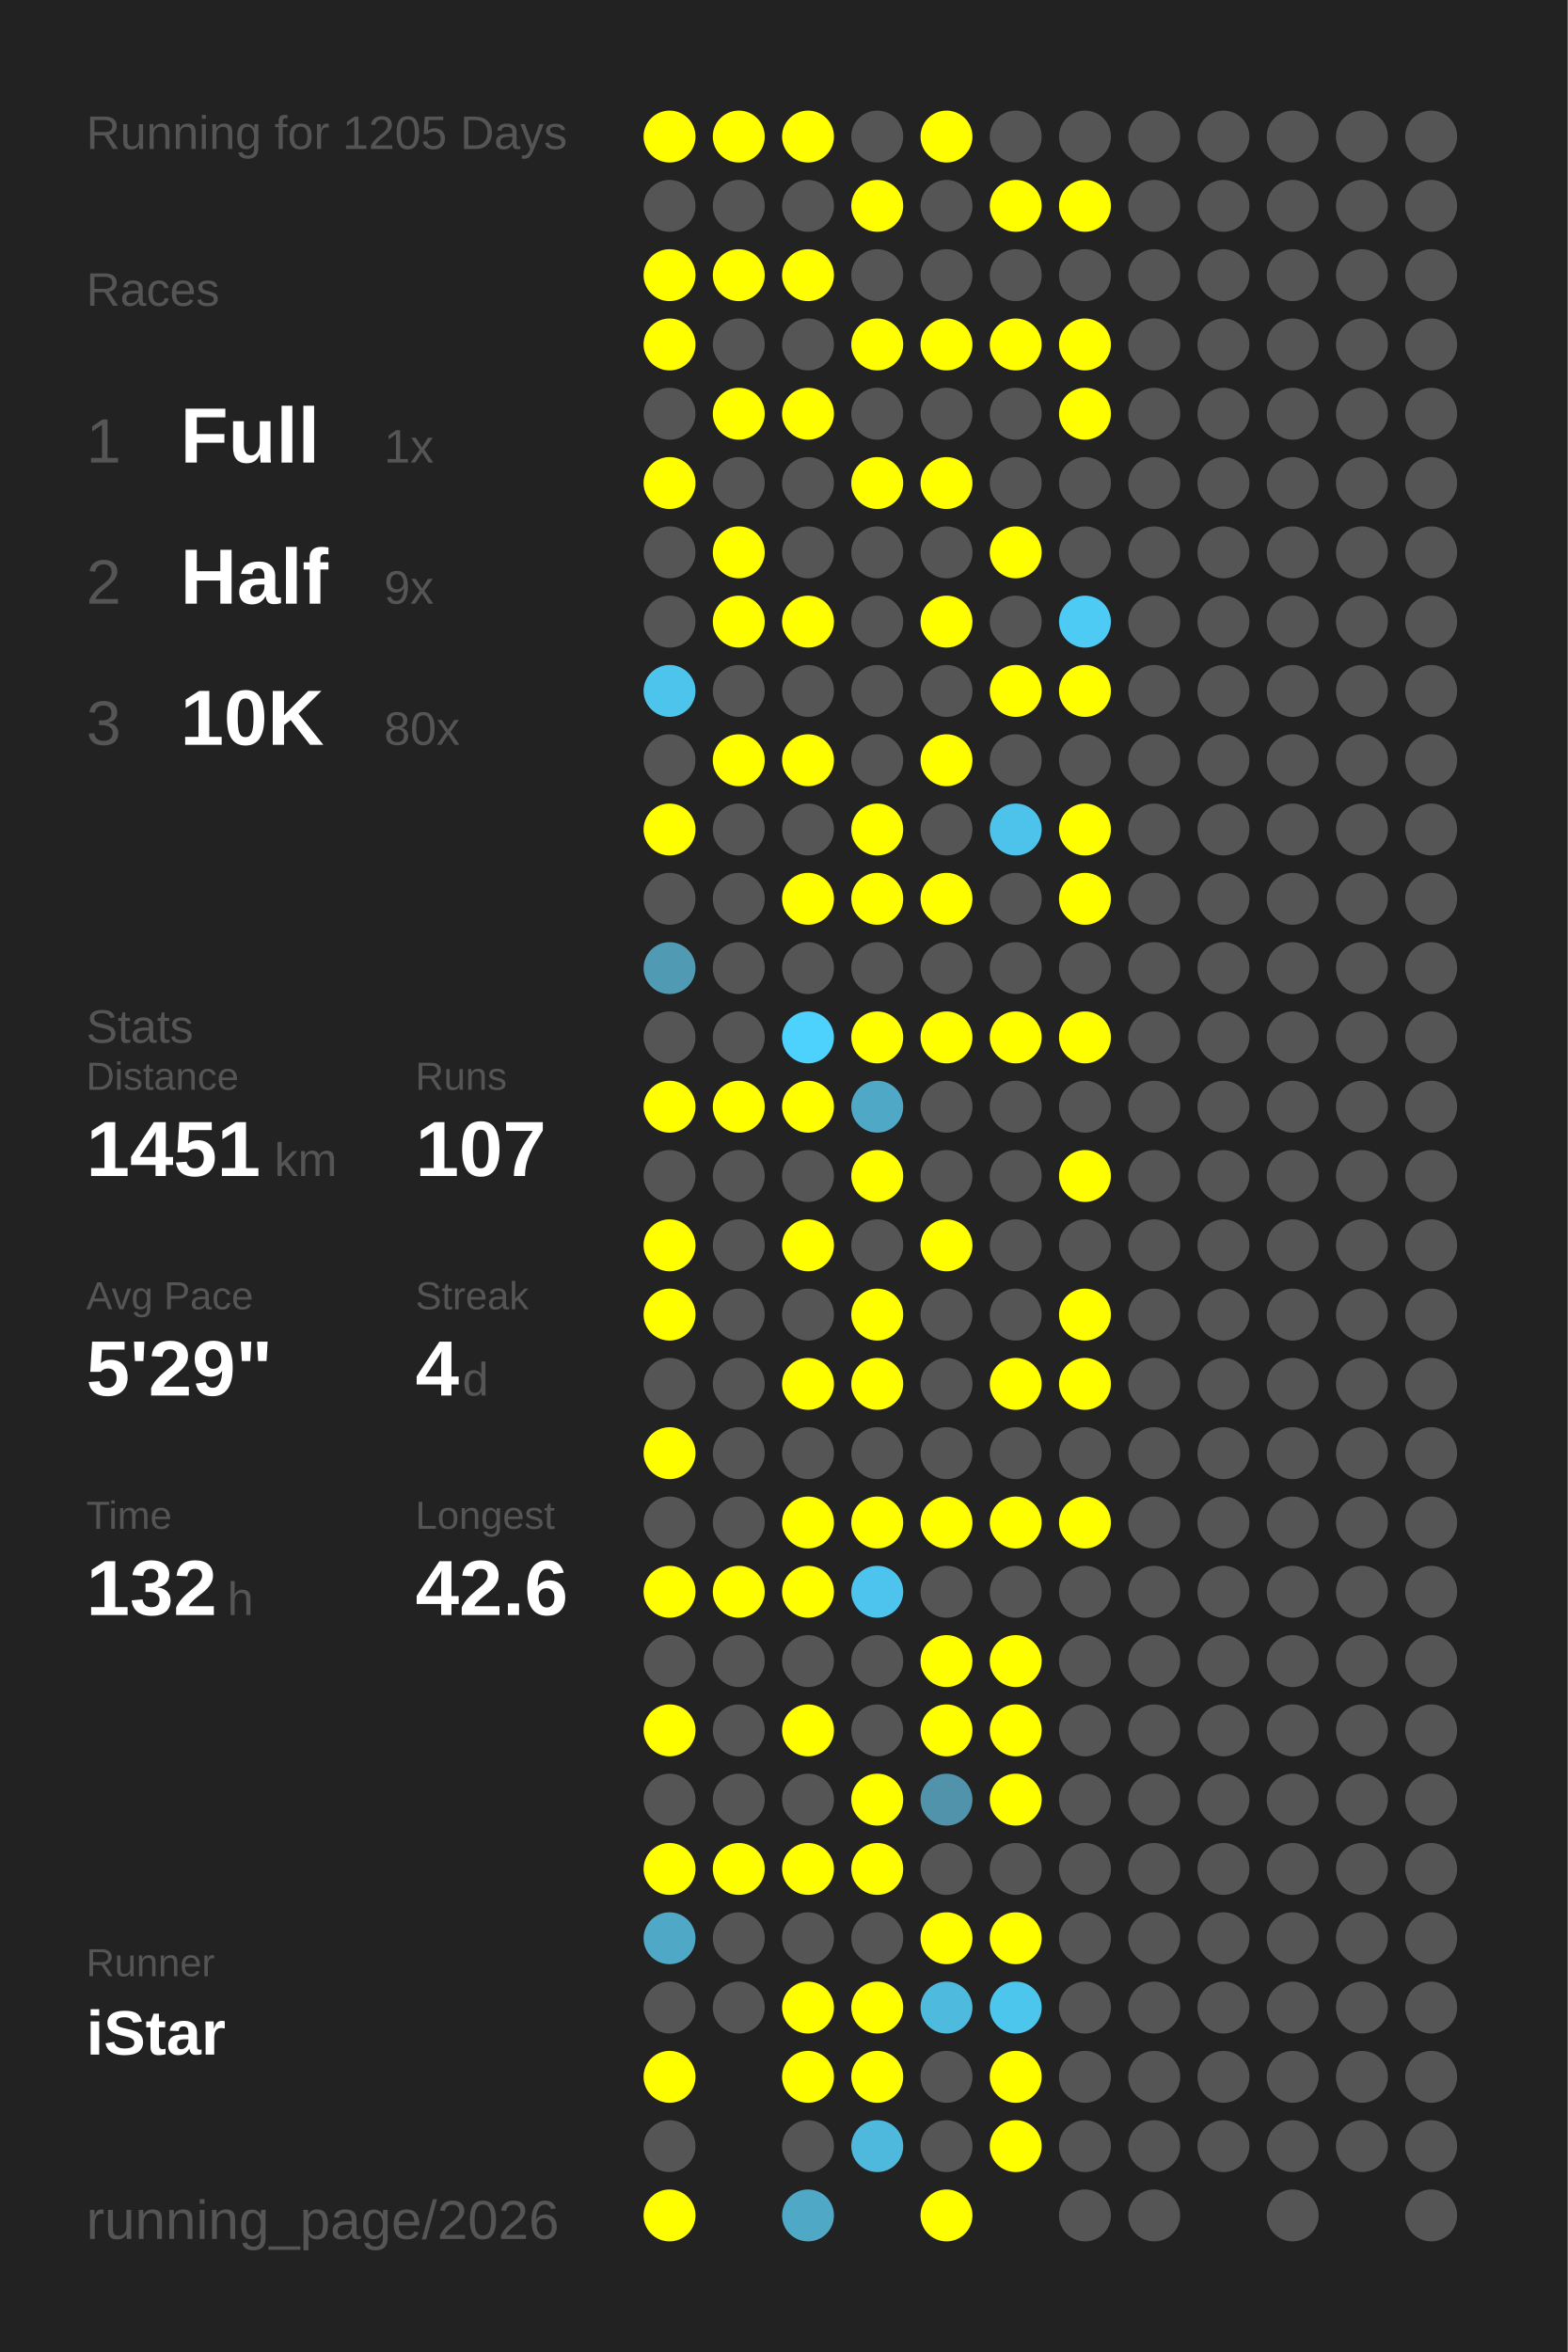
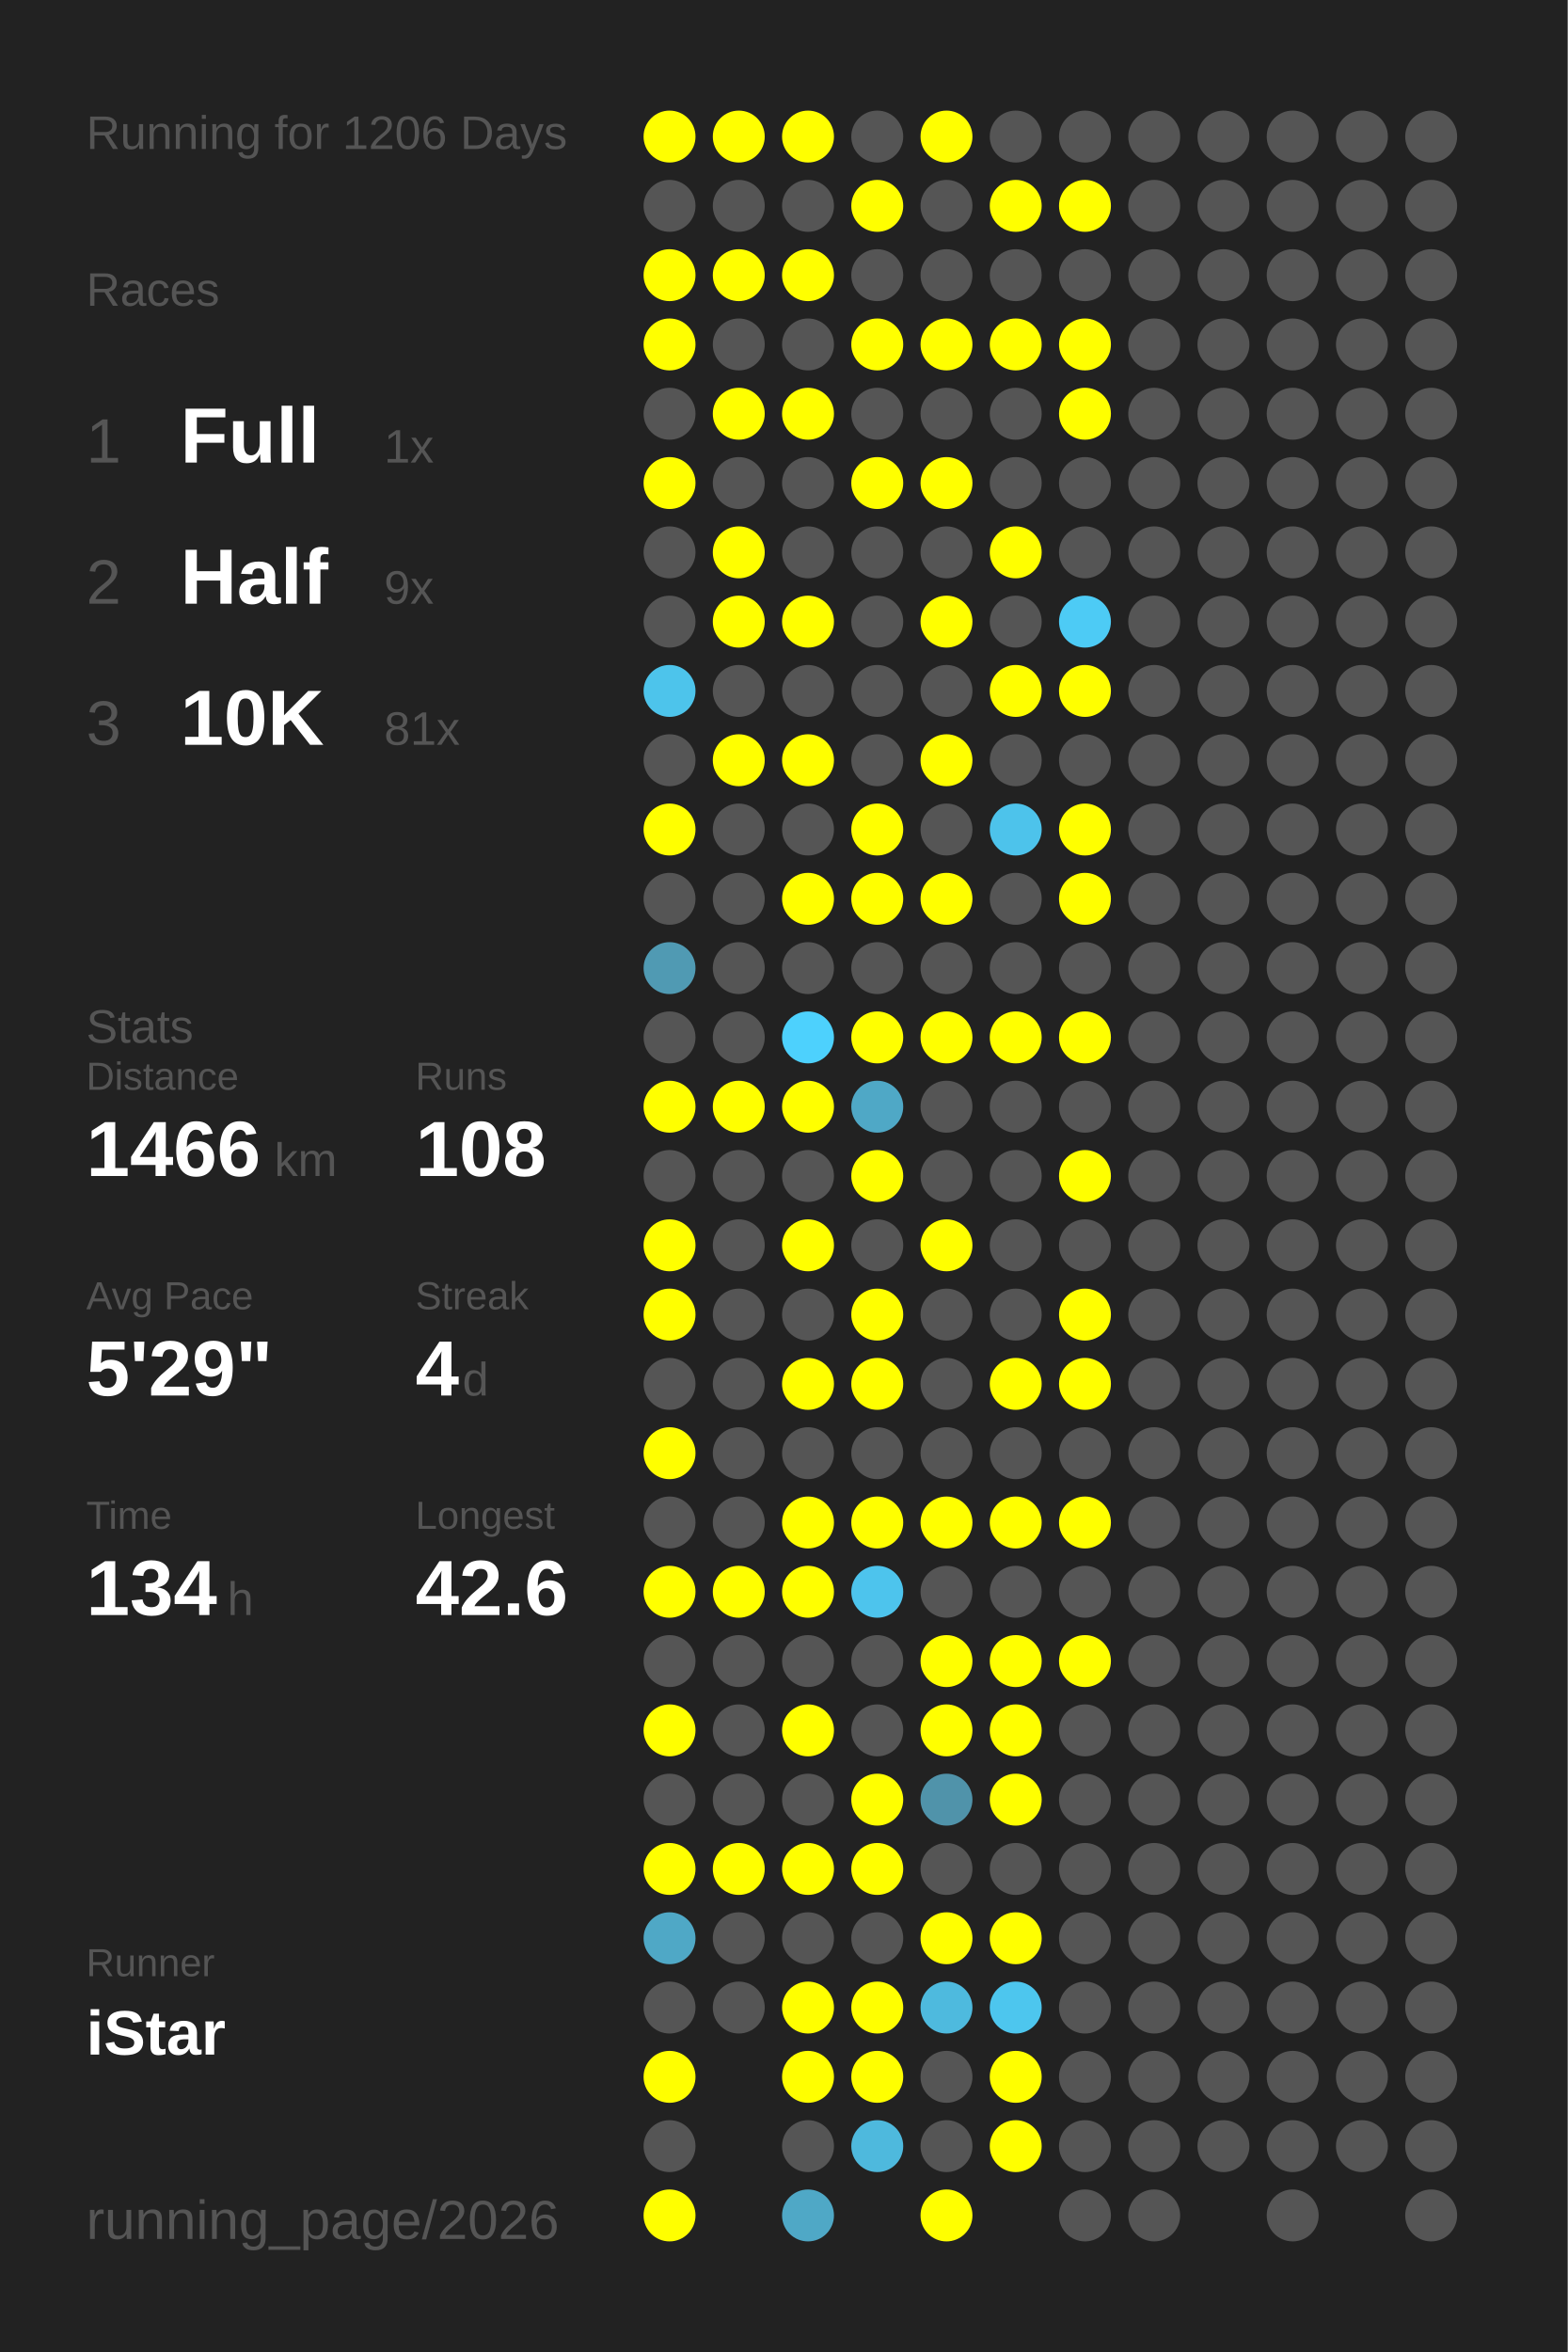
<svg xmlns="http://www.w3.org/2000/svg" baseProfile="full" height="300mm" version="1.1" viewBox="0,0,200,300" width="200mm">
  <defs />
  <rect fill="#222222" height="300" width="200" x="0" y="0" />
-   <text fill="#555555" style="font-size:6px; font-family:Arial;" x="11" y="19">Running for 1205 Days</text>
+   <text fill="#555555" style="font-size:6px; font-family:Arial;" x="11" y="19">Running for 1206 Days</text>
  <text fill="#555555" style="font-size:6px; font-family:Arial;" x="11" y="39">Races</text>
  <text fill="#555555" style="font-size:8px; font-family:Arial;" x="11" y="59">1</text>
  <text fill="#FFFFFF" style="font-size:10px; font-family:Arial; font-weight:bold;" x="23" y="59">Full</text>
  <text fill="#555555" style="font-size:6px; font-family:Arial;" x="49" y="59">1x</text>
  <text fill="#555555" style="font-size:8px; font-family:Arial;" x="11" y="77">2</text>
  <text fill="#FFFFFF" style="font-size:10px; font-family:Arial; font-weight:bold;" x="23" y="77">Half</text>
  <text fill="#555555" style="font-size:6px; font-family:Arial;" x="49" y="77">9x</text>
  <text fill="#555555" style="font-size:8px; font-family:Arial;" x="11" y="95">3</text>
  <text fill="#FFFFFF" style="font-size:10px; font-family:Arial; font-weight:bold;" x="23" y="95">10K</text>
-   <text fill="#555555" style="font-size:6px; font-family:Arial;" x="49" y="95">80x</text>
+   <text fill="#555555" style="font-size:6px; font-family:Arial;" x="49" y="95">81x</text>
  <text fill="#555555" style="font-size:6px; font-family:Arial;" x="11" y="133">Stats</text>
  <text fill="#555555" style="font-size:5px; font-family:Arial;" x="11" y="139">Distance</text>
-   <text fill="#FFFFFF" style="font-size:10px; font-family:Arial; font-weight:bold;" x="11" y="150">1451</text>
+   <text fill="#FFFFFF" style="font-size:10px; font-family:Arial; font-weight:bold;" x="11" y="150">1466</text>
  <text fill="#555555" style="font-size:6px; font-family:Arial;" x="35" y="150">km</text>
  <text fill="#555555" style="font-size:5px; font-family:Arial;" x="53" y="139">Runs</text>
-   <text fill="#FFFFFF" style="font-size:10px; font-family:Arial; font-weight:bold;" x="53" y="150">107</text>
+   <text fill="#FFFFFF" style="font-size:10px; font-family:Arial; font-weight:bold;" x="53" y="150">108</text>
  <text fill="#555555" style="font-size:5px; font-family:Arial;" x="11" y="167">Avg Pace</text>
  <text fill="#FFFFFF" style="font-size:10px; font-family:Arial; font-weight:bold;" x="11" y="178">5'29"</text>
  <text fill="#555555" style="font-size:5px; font-family:Arial;" x="53" y="167">Streak</text>
  <text fill="#FFFFFF" style="font-size:10px; font-family:Arial; font-weight:bold;" x="53" y="178">4</text>
  <text fill="#555555" style="font-size:6px; font-family:Arial;" x="59" y="178">d</text>
  <text fill="#555555" style="font-size:5px; font-family:Arial;" x="11" y="195">Time</text>
-   <text fill="#FFFFFF" style="font-size:10px; font-family:Arial; font-weight:bold;" x="11" y="206">132</text>
+   <text fill="#FFFFFF" style="font-size:10px; font-family:Arial; font-weight:bold;" x="11" y="206">134</text>
  <text fill="#555555" style="font-size:6px; font-family:Arial;" x="29" y="206">h</text>
  <text fill="#555555" style="font-size:5px; font-family:Arial;" x="53" y="195">Longest</text>
  <text fill="#FFFFFF" style="font-size:10px; font-family:Arial; font-weight:bold;" x="53" y="206">42.6</text>
  <text fill="#555555" style="font-size:5px; font-family:Arial;" x="11" y="252.065">Runner</text>
  <text fill="#FFFFFF" style="font-size:8px; font-family:Arial; font-weight:bold;" x="11" y="262.065">iStar</text>
  <text fill="#555555" style="font-size:7px; font-family:Arial;" x="11" y="285.581">running_page/2026</text>
  <circle cx="85.417" cy="17.419" fill="#FFFF00" r="3.312" />
  <circle cx="85.417" cy="26.258" fill="#555555" r="3.312" />
  <circle cx="85.417" cy="35.097" fill="#FFFF00" r="3.312" />
  <circle cx="85.417" cy="43.935" fill="#FFFF00" r="3.312" />
  <circle cx="85.417" cy="52.774" fill="#555555" r="3.312" />
  <circle cx="85.417" cy="61.613" fill="#FFFF00" r="3.312" />
  <circle cx="85.417" cy="70.452" fill="#555555" r="3.312" />
  <circle cx="85.417" cy="79.29" fill="#555555" r="3.312" />
  <circle cx="85.417" cy="88.129" fill="#4dc4eb" r="3.312" />
  <circle cx="85.417" cy="96.968" fill="#555555" r="3.312" />
  <circle cx="85.417" cy="105.806" fill="#FFFF00" r="3.312" />
  <circle cx="85.417" cy="114.645" fill="#555555" r="3.312" />
  <circle cx="85.417" cy="123.484" fill="#509ab3" r="3.312" />
  <circle cx="85.417" cy="132.323" fill="#555555" r="3.312" />
  <circle cx="85.417" cy="141.161" fill="#FFFF00" r="3.312" />
  <circle cx="85.417" cy="150" fill="#555555" r="3.312" />
  <circle cx="85.417" cy="158.839" fill="#FFFF00" r="3.312" />
  <circle cx="85.417" cy="167.677" fill="#FFFF00" r="3.312" />
  <circle cx="85.417" cy="176.516" fill="#555555" r="3.312" />
  <circle cx="85.417" cy="185.355" fill="#FFFF00" r="3.312" />
  <circle cx="85.417" cy="194.194" fill="#555555" r="3.312" />
  <circle cx="85.417" cy="203.032" fill="#FFFF00" r="3.312" />
  <circle cx="85.417" cy="211.871" fill="#555555" r="3.312" />
  <circle cx="85.417" cy="220.71" fill="#FFFF00" r="3.312" />
  <circle cx="85.417" cy="229.548" fill="#555555" r="3.312" />
  <circle cx="85.417" cy="238.387" fill="#FFFF00" r="3.312" />
  <circle cx="85.417" cy="247.226" fill="#4fa8c6" r="3.312" />
  <circle cx="85.417" cy="256.065" fill="#555555" r="3.312" />
  <circle cx="85.417" cy="264.903" fill="#FFFF00" r="3.312" />
  <circle cx="85.417" cy="273.742" fill="#555555" r="3.312" />
  <circle cx="85.417" cy="282.581" fill="#FFFF00" r="3.312" />
  <circle cx="94.25" cy="17.419" fill="#FFFF00" r="3.312" />
  <circle cx="94.25" cy="26.258" fill="#555555" r="3.312" />
  <circle cx="94.25" cy="35.097" fill="#FFFF00" r="3.312" />
  <circle cx="94.25" cy="43.935" fill="#555555" r="3.312" />
  <circle cx="94.25" cy="52.774" fill="#FFFF00" r="3.312" />
  <circle cx="94.25" cy="61.613" fill="#555555" r="3.312" />
  <circle cx="94.25" cy="70.452" fill="#FFFF00" r="3.312" />
  <circle cx="94.25" cy="79.29" fill="#FFFF00" r="3.312" />
  <circle cx="94.25" cy="88.129" fill="#555555" r="3.312" />
  <circle cx="94.25" cy="96.968" fill="#FFFF00" r="3.312" />
  <circle cx="94.25" cy="105.806" fill="#555555" r="3.312" />
  <circle cx="94.25" cy="114.645" fill="#555555" r="3.312" />
  <circle cx="94.25" cy="123.484" fill="#555555" r="3.312" />
  <circle cx="94.25" cy="132.323" fill="#555555" r="3.312" />
  <circle cx="94.25" cy="141.161" fill="#FFFF00" r="3.312" />
  <circle cx="94.25" cy="150" fill="#555555" r="3.312" />
  <circle cx="94.25" cy="158.839" fill="#555555" r="3.312" />
  <circle cx="94.25" cy="167.677" fill="#555555" r="3.312" />
  <circle cx="94.25" cy="176.516" fill="#555555" r="3.312" />
  <circle cx="94.25" cy="185.355" fill="#555555" r="3.312" />
  <circle cx="94.25" cy="194.194" fill="#555555" r="3.312" />
  <circle cx="94.25" cy="203.032" fill="#FFFF00" r="3.312" />
  <circle cx="94.25" cy="211.871" fill="#555555" r="3.312" />
  <circle cx="94.25" cy="220.71" fill="#555555" r="3.312" />
  <circle cx="94.25" cy="229.548" fill="#555555" r="3.312" />
  <circle cx="94.25" cy="238.387" fill="#FFFF00" r="3.312" />
  <circle cx="94.25" cy="247.226" fill="#555555" r="3.312" />
  <circle cx="94.25" cy="256.065" fill="#555555" r="3.312" />
  <circle cx="103.083" cy="17.419" fill="#FFFF00" r="3.312" />
  <circle cx="103.083" cy="26.258" fill="#555555" r="3.312" />
  <circle cx="103.083" cy="35.097" fill="#FFFF00" r="3.312" />
  <circle cx="103.083" cy="43.935" fill="#555555" r="3.312" />
  <circle cx="103.083" cy="52.774" fill="#FFFF00" r="3.312" />
  <circle cx="103.083" cy="61.613" fill="#555555" r="3.312" />
  <circle cx="103.083" cy="70.452" fill="#555555" r="3.312" />
  <circle cx="103.083" cy="79.29" fill="#FFFF00" r="3.312" />
  <circle cx="103.083" cy="88.129" fill="#555555" r="3.312" />
  <circle cx="103.083" cy="96.968" fill="#FFFF00" r="3.312" />
  <circle cx="103.083" cy="105.806" fill="#555555" r="3.312" />
  <circle cx="103.083" cy="114.645" fill="#FFFF00" r="3.312" />
  <circle cx="103.083" cy="123.484" fill="#555555" r="3.312" />
  <circle cx="103.083" cy="132.323" fill="#4dd1fd" r="3.312" />
  <circle cx="103.083" cy="141.161" fill="#FFFF00" r="3.312" />
  <circle cx="103.083" cy="150" fill="#555555" r="3.312" />
  <circle cx="103.083" cy="158.839" fill="#FFFF00" r="3.312" />
  <circle cx="103.083" cy="167.677" fill="#555555" r="3.312" />
  <circle cx="103.083" cy="176.516" fill="#FFFF00" r="3.312" />
  <circle cx="103.083" cy="185.355" fill="#555555" r="3.312" />
  <circle cx="103.083" cy="194.194" fill="#FFFF00" r="3.312" />
  <circle cx="103.083" cy="203.032" fill="#FFFF00" r="3.312" />
  <circle cx="103.083" cy="211.871" fill="#555555" r="3.312" />
  <circle cx="103.083" cy="220.71" fill="#FFFF00" r="3.312" />
  <circle cx="103.083" cy="229.548" fill="#555555" r="3.312" />
  <circle cx="103.083" cy="238.387" fill="#FFFF00" r="3.312" />
  <circle cx="103.083" cy="247.226" fill="#555555" r="3.312" />
  <circle cx="103.083" cy="256.065" fill="#FFFF00" r="3.312" />
  <circle cx="103.083" cy="264.903" fill="#FFFF00" r="3.312" />
  <circle cx="103.083" cy="273.742" fill="#555555" r="3.312" />
  <circle cx="103.083" cy="282.581" fill="#4fa8c6" r="3.312" />
  <circle cx="111.917" cy="17.419" fill="#555555" r="3.312" />
  <circle cx="111.917" cy="26.258" fill="#FFFF00" r="3.312" />
  <circle cx="111.917" cy="35.097" fill="#555555" r="3.312" />
  <circle cx="111.917" cy="43.935" fill="#FFFF00" r="3.312" />
  <circle cx="111.917" cy="52.774" fill="#555555" r="3.312" />
  <circle cx="111.917" cy="61.613" fill="#FFFF00" r="3.312" />
  <circle cx="111.917" cy="70.452" fill="#555555" r="3.312" />
  <circle cx="111.917" cy="79.29" fill="#555555" r="3.312" />
  <circle cx="111.917" cy="88.129" fill="#555555" r="3.312" />
  <circle cx="111.917" cy="96.968" fill="#555555" r="3.312" />
  <circle cx="111.917" cy="105.806" fill="#FFFF00" r="3.312" />
  <circle cx="111.917" cy="114.645" fill="#FFFF00" r="3.312" />
  <circle cx="111.917" cy="123.484" fill="#555555" r="3.312" />
  <circle cx="111.917" cy="132.323" fill="#FFFF00" r="3.312" />
  <circle cx="111.917" cy="141.161" fill="#4fa8c6" r="3.312" />
  <circle cx="111.917" cy="150" fill="#FFFF00" r="3.312" />
  <circle cx="111.917" cy="158.839" fill="#555555" r="3.312" />
  <circle cx="111.917" cy="167.677" fill="#FFFF00" r="3.312" />
  <circle cx="111.917" cy="176.516" fill="#FFFF00" r="3.312" />
  <circle cx="111.917" cy="185.355" fill="#555555" r="3.312" />
  <circle cx="111.917" cy="194.194" fill="#FFFF00" r="3.312" />
  <circle cx="111.917" cy="203.032" fill="#4dc4ed" r="3.312" />
  <circle cx="111.917" cy="211.871" fill="#555555" r="3.312" />
  <circle cx="111.917" cy="220.71" fill="#555555" r="3.312" />
  <circle cx="111.917" cy="229.548" fill="#FFFF00" r="3.312" />
  <circle cx="111.917" cy="238.387" fill="#FFFF00" r="3.312" />
  <circle cx="111.917" cy="247.226" fill="#555555" r="3.312" />
  <circle cx="111.917" cy="256.065" fill="#FFFF00" r="3.312" />
  <circle cx="111.917" cy="264.903" fill="#FFFF00" r="3.312" />
  <circle cx="111.917" cy="273.742" fill="#4eb9dd" r="3.312" />
  <circle cx="120.75" cy="17.419" fill="#FFFF00" r="3.312" />
  <circle cx="120.75" cy="26.258" fill="#555555" r="3.312" />
  <circle cx="120.75" cy="35.097" fill="#555555" r="3.312" />
  <circle cx="120.75" cy="43.935" fill="#FFFF00" r="3.312" />
  <circle cx="120.75" cy="52.774" fill="#555555" r="3.312" />
  <circle cx="120.75" cy="61.613" fill="#FFFF00" r="3.312" />
  <circle cx="120.75" cy="70.452" fill="#555555" r="3.312" />
  <circle cx="120.75" cy="79.29" fill="#FFFF00" r="3.312" />
  <circle cx="120.75" cy="88.129" fill="#555555" r="3.312" />
  <circle cx="120.75" cy="96.968" fill="#FFFF00" r="3.312" />
  <circle cx="120.75" cy="105.806" fill="#555555" r="3.312" />
  <circle cx="120.75" cy="114.645" fill="#FFFF00" r="3.312" />
  <circle cx="120.75" cy="123.484" fill="#555555" r="3.312" />
  <circle cx="120.75" cy="132.323" fill="#FFFF00" r="3.312" />
  <circle cx="120.75" cy="141.161" fill="#555555" r="3.312" />
  <circle cx="120.75" cy="150" fill="#555555" r="3.312" />
  <circle cx="120.75" cy="158.839" fill="#FFFF00" r="3.312" />
  <circle cx="120.75" cy="167.677" fill="#555555" r="3.312" />
  <circle cx="120.75" cy="176.516" fill="#555555" r="3.312" />
  <circle cx="120.75" cy="185.355" fill="#555555" r="3.312" />
  <circle cx="120.75" cy="194.194" fill="#FFFF00" r="3.312" />
  <circle cx="120.75" cy="203.032" fill="#555555" r="3.312" />
  <circle cx="120.75" cy="211.871" fill="#FFFF00" r="3.312" />
  <circle cx="120.75" cy="220.71" fill="#FFFF00" r="3.312" />
  <circle cx="120.75" cy="229.548" fill="#5093aa" r="3.312" />
  <circle cx="120.75" cy="238.387" fill="#555555" r="3.312" />
  <circle cx="120.75" cy="247.226" fill="#FFFF00" r="3.312" />
  <circle cx="120.75" cy="256.065" fill="#4ebade" r="3.312" />
  <circle cx="120.75" cy="264.903" fill="#555555" r="3.312" />
  <circle cx="120.75" cy="273.742" fill="#555555" r="3.312" />
  <circle cx="120.75" cy="282.581" fill="#FFFF00" r="3.312" />
  <circle cx="129.583" cy="17.419" fill="#555555" r="3.312" />
  <circle cx="129.583" cy="26.258" fill="#FFFF00" r="3.312" />
  <circle cx="129.583" cy="35.097" fill="#555555" r="3.312" />
  <circle cx="129.583" cy="43.935" fill="#FFFF00" r="3.312" />
  <circle cx="129.583" cy="52.774" fill="#555555" r="3.312" />
  <circle cx="129.583" cy="61.613" fill="#555555" r="3.312" />
  <circle cx="129.583" cy="70.452" fill="#FFFF00" r="3.312" />
  <circle cx="129.583" cy="79.29" fill="#555555" r="3.312" />
  <circle cx="129.583" cy="88.129" fill="#FFFF00" r="3.312" />
  <circle cx="129.583" cy="96.968" fill="#555555" r="3.312" />
  <circle cx="129.583" cy="105.806" fill="#4dc3eb" r="3.312" />
  <circle cx="129.583" cy="114.645" fill="#555555" r="3.312" />
  <circle cx="129.583" cy="123.484" fill="#555555" r="3.312" />
  <circle cx="129.583" cy="132.323" fill="#FFFF00" r="3.312" />
  <circle cx="129.583" cy="141.161" fill="#555555" r="3.312" />
  <circle cx="129.583" cy="150" fill="#555555" r="3.312" />
  <circle cx="129.583" cy="158.839" fill="#555555" r="3.312" />
  <circle cx="129.583" cy="167.677" fill="#555555" r="3.312" />
  <circle cx="129.583" cy="176.516" fill="#FFFF00" r="3.312" />
  <circle cx="129.583" cy="185.355" fill="#555555" r="3.312" />
  <circle cx="129.583" cy="194.194" fill="#FFFF00" r="3.312" />
  <circle cx="129.583" cy="203.032" fill="#555555" r="3.312" />
  <circle cx="129.583" cy="211.871" fill="#FFFF00" r="3.312" />
  <circle cx="129.583" cy="220.71" fill="#FFFF00" r="3.312" />
  <circle cx="129.583" cy="229.548" fill="#FFFF00" r="3.312" />
  <circle cx="129.583" cy="238.387" fill="#555555" r="3.312" />
  <circle cx="129.583" cy="247.226" fill="#FFFF00" r="3.312" />
  <circle cx="129.583" cy="256.065" fill="#4dc6ee" r="3.312" />
  <circle cx="129.583" cy="264.903" fill="#FFFF00" r="3.312" />
  <circle cx="129.583" cy="273.742" fill="#FFFF00" r="3.312" />
  <circle cx="138.417" cy="17.419" fill="#555555" r="3.312" />
  <circle cx="138.417" cy="26.258" fill="#FFFF00" r="3.312" />
  <circle cx="138.417" cy="35.097" fill="#555555" r="3.312" />
  <circle cx="138.417" cy="43.935" fill="#FFFF00" r="3.312" />
  <circle cx="138.417" cy="52.774" fill="#FFFF00" r="3.312" />
  <circle cx="138.417" cy="61.613" fill="#555555" r="3.312" />
  <circle cx="138.417" cy="70.452" fill="#555555" r="3.312" />
  <circle cx="138.417" cy="79.29" fill="#4dcbf5" r="3.312" />
  <circle cx="138.417" cy="88.129" fill="#FFFF00" r="3.312" />
  <circle cx="138.417" cy="96.968" fill="#555555" r="3.312" />
  <circle cx="138.417" cy="105.806" fill="#FFFF00" r="3.312" />
  <circle cx="138.417" cy="114.645" fill="#FFFF00" r="3.312" />
  <circle cx="138.417" cy="123.484" fill="#555555" r="3.312" />
  <circle cx="138.417" cy="132.323" fill="#FFFF00" r="3.312" />
  <circle cx="138.417" cy="141.161" fill="#555555" r="3.312" />
  <circle cx="138.417" cy="150" fill="#FFFF00" r="3.312" />
  <circle cx="138.417" cy="158.839" fill="#555555" r="3.312" />
  <circle cx="138.417" cy="167.677" fill="#FFFF00" r="3.312" />
  <circle cx="138.417" cy="176.516" fill="#FFFF00" r="3.312" />
  <circle cx="138.417" cy="185.355" fill="#555555" r="3.312" />
  <circle cx="138.417" cy="194.194" fill="#FFFF00" r="3.312" />
  <circle cx="138.417" cy="203.032" fill="#555555" r="3.312" />
-   <circle cx="138.417" cy="211.871" fill="#555555" r="3.312" />
+   <circle cx="138.417" cy="211.871" fill="#FFFF00" r="3.312" />
  <circle cx="138.417" cy="220.71" fill="#555555" r="3.312" />
  <circle cx="138.417" cy="229.548" fill="#555555" r="3.312" />
  <circle cx="138.417" cy="238.387" fill="#555555" r="3.312" />
  <circle cx="138.417" cy="247.226" fill="#555555" r="3.312" />
  <circle cx="138.417" cy="256.065" fill="#555555" r="3.312" />
  <circle cx="138.417" cy="264.903" fill="#555555" r="3.312" />
  <circle cx="138.417" cy="273.742" fill="#555555" r="3.312" />
  <circle cx="138.417" cy="282.581" fill="#555555" r="3.312" />
  <circle cx="147.25" cy="17.419" fill="#555555" r="3.312" />
  <circle cx="147.25" cy="26.258" fill="#555555" r="3.312" />
  <circle cx="147.25" cy="35.097" fill="#555555" r="3.312" />
  <circle cx="147.25" cy="43.935" fill="#555555" r="3.312" />
  <circle cx="147.25" cy="52.774" fill="#555555" r="3.312" />
  <circle cx="147.25" cy="61.613" fill="#555555" r="3.312" />
  <circle cx="147.25" cy="70.452" fill="#555555" r="3.312" />
  <circle cx="147.25" cy="79.29" fill="#555555" r="3.312" />
  <circle cx="147.25" cy="88.129" fill="#555555" r="3.312" />
  <circle cx="147.25" cy="96.968" fill="#555555" r="3.312" />
  <circle cx="147.25" cy="105.806" fill="#555555" r="3.312" />
  <circle cx="147.25" cy="114.645" fill="#555555" r="3.312" />
  <circle cx="147.25" cy="123.484" fill="#555555" r="3.312" />
  <circle cx="147.25" cy="132.323" fill="#555555" r="3.312" />
  <circle cx="147.25" cy="141.161" fill="#555555" r="3.312" />
  <circle cx="147.25" cy="150" fill="#555555" r="3.312" />
  <circle cx="147.25" cy="158.839" fill="#555555" r="3.312" />
  <circle cx="147.25" cy="167.677" fill="#555555" r="3.312" />
  <circle cx="147.25" cy="176.516" fill="#555555" r="3.312" />
  <circle cx="147.25" cy="185.355" fill="#555555" r="3.312" />
  <circle cx="147.25" cy="194.194" fill="#555555" r="3.312" />
  <circle cx="147.25" cy="203.032" fill="#555555" r="3.312" />
  <circle cx="147.25" cy="211.871" fill="#555555" r="3.312" />
  <circle cx="147.25" cy="220.71" fill="#555555" r="3.312" />
  <circle cx="147.25" cy="229.548" fill="#555555" r="3.312" />
  <circle cx="147.25" cy="238.387" fill="#555555" r="3.312" />
  <circle cx="147.25" cy="247.226" fill="#555555" r="3.312" />
  <circle cx="147.25" cy="256.065" fill="#555555" r="3.312" />
  <circle cx="147.25" cy="264.903" fill="#555555" r="3.312" />
  <circle cx="147.25" cy="273.742" fill="#555555" r="3.312" />
  <circle cx="147.25" cy="282.581" fill="#555555" r="3.312" />
  <circle cx="156.083" cy="17.419" fill="#555555" r="3.312" />
  <circle cx="156.083" cy="26.258" fill="#555555" r="3.312" />
  <circle cx="156.083" cy="35.097" fill="#555555" r="3.312" />
  <circle cx="156.083" cy="43.935" fill="#555555" r="3.312" />
  <circle cx="156.083" cy="52.774" fill="#555555" r="3.312" />
  <circle cx="156.083" cy="61.613" fill="#555555" r="3.312" />
  <circle cx="156.083" cy="70.452" fill="#555555" r="3.312" />
  <circle cx="156.083" cy="79.29" fill="#555555" r="3.312" />
  <circle cx="156.083" cy="88.129" fill="#555555" r="3.312" />
  <circle cx="156.083" cy="96.968" fill="#555555" r="3.312" />
  <circle cx="156.083" cy="105.806" fill="#555555" r="3.312" />
  <circle cx="156.083" cy="114.645" fill="#555555" r="3.312" />
  <circle cx="156.083" cy="123.484" fill="#555555" r="3.312" />
  <circle cx="156.083" cy="132.323" fill="#555555" r="3.312" />
  <circle cx="156.083" cy="141.161" fill="#555555" r="3.312" />
  <circle cx="156.083" cy="150" fill="#555555" r="3.312" />
  <circle cx="156.083" cy="158.839" fill="#555555" r="3.312" />
  <circle cx="156.083" cy="167.677" fill="#555555" r="3.312" />
  <circle cx="156.083" cy="176.516" fill="#555555" r="3.312" />
  <circle cx="156.083" cy="185.355" fill="#555555" r="3.312" />
  <circle cx="156.083" cy="194.194" fill="#555555" r="3.312" />
  <circle cx="156.083" cy="203.032" fill="#555555" r="3.312" />
  <circle cx="156.083" cy="211.871" fill="#555555" r="3.312" />
  <circle cx="156.083" cy="220.71" fill="#555555" r="3.312" />
  <circle cx="156.083" cy="229.548" fill="#555555" r="3.312" />
  <circle cx="156.083" cy="238.387" fill="#555555" r="3.312" />
  <circle cx="156.083" cy="247.226" fill="#555555" r="3.312" />
  <circle cx="156.083" cy="256.065" fill="#555555" r="3.312" />
  <circle cx="156.083" cy="264.903" fill="#555555" r="3.312" />
  <circle cx="156.083" cy="273.742" fill="#555555" r="3.312" />
  <circle cx="164.917" cy="17.419" fill="#555555" r="3.312" />
  <circle cx="164.917" cy="26.258" fill="#555555" r="3.312" />
  <circle cx="164.917" cy="35.097" fill="#555555" r="3.312" />
  <circle cx="164.917" cy="43.935" fill="#555555" r="3.312" />
  <circle cx="164.917" cy="52.774" fill="#555555" r="3.312" />
  <circle cx="164.917" cy="61.613" fill="#555555" r="3.312" />
  <circle cx="164.917" cy="70.452" fill="#555555" r="3.312" />
  <circle cx="164.917" cy="79.29" fill="#555555" r="3.312" />
  <circle cx="164.917" cy="88.129" fill="#555555" r="3.312" />
  <circle cx="164.917" cy="96.968" fill="#555555" r="3.312" />
  <circle cx="164.917" cy="105.806" fill="#555555" r="3.312" />
  <circle cx="164.917" cy="114.645" fill="#555555" r="3.312" />
  <circle cx="164.917" cy="123.484" fill="#555555" r="3.312" />
  <circle cx="164.917" cy="132.323" fill="#555555" r="3.312" />
  <circle cx="164.917" cy="141.161" fill="#555555" r="3.312" />
  <circle cx="164.917" cy="150" fill="#555555" r="3.312" />
  <circle cx="164.917" cy="158.839" fill="#555555" r="3.312" />
  <circle cx="164.917" cy="167.677" fill="#555555" r="3.312" />
  <circle cx="164.917" cy="176.516" fill="#555555" r="3.312" />
  <circle cx="164.917" cy="185.355" fill="#555555" r="3.312" />
  <circle cx="164.917" cy="194.194" fill="#555555" r="3.312" />
  <circle cx="164.917" cy="203.032" fill="#555555" r="3.312" />
  <circle cx="164.917" cy="211.871" fill="#555555" r="3.312" />
  <circle cx="164.917" cy="220.71" fill="#555555" r="3.312" />
  <circle cx="164.917" cy="229.548" fill="#555555" r="3.312" />
  <circle cx="164.917" cy="238.387" fill="#555555" r="3.312" />
  <circle cx="164.917" cy="247.226" fill="#555555" r="3.312" />
  <circle cx="164.917" cy="256.065" fill="#555555" r="3.312" />
  <circle cx="164.917" cy="264.903" fill="#555555" r="3.312" />
  <circle cx="164.917" cy="273.742" fill="#555555" r="3.312" />
  <circle cx="164.917" cy="282.581" fill="#555555" r="3.312" />
  <circle cx="173.75" cy="17.419" fill="#555555" r="3.312" />
  <circle cx="173.75" cy="26.258" fill="#555555" r="3.312" />
  <circle cx="173.75" cy="35.097" fill="#555555" r="3.312" />
  <circle cx="173.75" cy="43.935" fill="#555555" r="3.312" />
  <circle cx="173.75" cy="52.774" fill="#555555" r="3.312" />
  <circle cx="173.75" cy="61.613" fill="#555555" r="3.312" />
  <circle cx="173.75" cy="70.452" fill="#555555" r="3.312" />
  <circle cx="173.75" cy="79.29" fill="#555555" r="3.312" />
  <circle cx="173.75" cy="88.129" fill="#555555" r="3.312" />
  <circle cx="173.75" cy="96.968" fill="#555555" r="3.312" />
  <circle cx="173.75" cy="105.806" fill="#555555" r="3.312" />
  <circle cx="173.75" cy="114.645" fill="#555555" r="3.312" />
  <circle cx="173.75" cy="123.484" fill="#555555" r="3.312" />
  <circle cx="173.75" cy="132.323" fill="#555555" r="3.312" />
  <circle cx="173.75" cy="141.161" fill="#555555" r="3.312" />
  <circle cx="173.75" cy="150" fill="#555555" r="3.312" />
  <circle cx="173.75" cy="158.839" fill="#555555" r="3.312" />
  <circle cx="173.75" cy="167.677" fill="#555555" r="3.312" />
  <circle cx="173.75" cy="176.516" fill="#555555" r="3.312" />
  <circle cx="173.75" cy="185.355" fill="#555555" r="3.312" />
  <circle cx="173.75" cy="194.194" fill="#555555" r="3.312" />
  <circle cx="173.75" cy="203.032" fill="#555555" r="3.312" />
  <circle cx="173.75" cy="211.871" fill="#555555" r="3.312" />
  <circle cx="173.75" cy="220.71" fill="#555555" r="3.312" />
  <circle cx="173.75" cy="229.548" fill="#555555" r="3.312" />
  <circle cx="173.75" cy="238.387" fill="#555555" r="3.312" />
  <circle cx="173.75" cy="247.226" fill="#555555" r="3.312" />
  <circle cx="173.75" cy="256.065" fill="#555555" r="3.312" />
  <circle cx="173.75" cy="264.903" fill="#555555" r="3.312" />
  <circle cx="173.75" cy="273.742" fill="#555555" r="3.312" />
  <circle cx="182.583" cy="17.419" fill="#555555" r="3.312" />
  <circle cx="182.583" cy="26.258" fill="#555555" r="3.312" />
  <circle cx="182.583" cy="35.097" fill="#555555" r="3.312" />
  <circle cx="182.583" cy="43.935" fill="#555555" r="3.312" />
  <circle cx="182.583" cy="52.774" fill="#555555" r="3.312" />
  <circle cx="182.583" cy="61.613" fill="#555555" r="3.312" />
  <circle cx="182.583" cy="70.452" fill="#555555" r="3.312" />
  <circle cx="182.583" cy="79.29" fill="#555555" r="3.312" />
  <circle cx="182.583" cy="88.129" fill="#555555" r="3.312" />
  <circle cx="182.583" cy="96.968" fill="#555555" r="3.312" />
  <circle cx="182.583" cy="105.806" fill="#555555" r="3.312" />
  <circle cx="182.583" cy="114.645" fill="#555555" r="3.312" />
  <circle cx="182.583" cy="123.484" fill="#555555" r="3.312" />
  <circle cx="182.583" cy="132.323" fill="#555555" r="3.312" />
  <circle cx="182.583" cy="141.161" fill="#555555" r="3.312" />
  <circle cx="182.583" cy="150" fill="#555555" r="3.312" />
  <circle cx="182.583" cy="158.839" fill="#555555" r="3.312" />
  <circle cx="182.583" cy="167.677" fill="#555555" r="3.312" />
  <circle cx="182.583" cy="176.516" fill="#555555" r="3.312" />
  <circle cx="182.583" cy="185.355" fill="#555555" r="3.312" />
  <circle cx="182.583" cy="194.194" fill="#555555" r="3.312" />
  <circle cx="182.583" cy="203.032" fill="#555555" r="3.312" />
  <circle cx="182.583" cy="211.871" fill="#555555" r="3.312" />
  <circle cx="182.583" cy="220.71" fill="#555555" r="3.312" />
  <circle cx="182.583" cy="229.548" fill="#555555" r="3.312" />
  <circle cx="182.583" cy="238.387" fill="#555555" r="3.312" />
  <circle cx="182.583" cy="247.226" fill="#555555" r="3.312" />
  <circle cx="182.583" cy="256.065" fill="#555555" r="3.312" />
  <circle cx="182.583" cy="264.903" fill="#555555" r="3.312" />
  <circle cx="182.583" cy="273.742" fill="#555555" r="3.312" />
  <circle cx="182.583" cy="282.581" fill="#555555" r="3.312" />
</svg>
